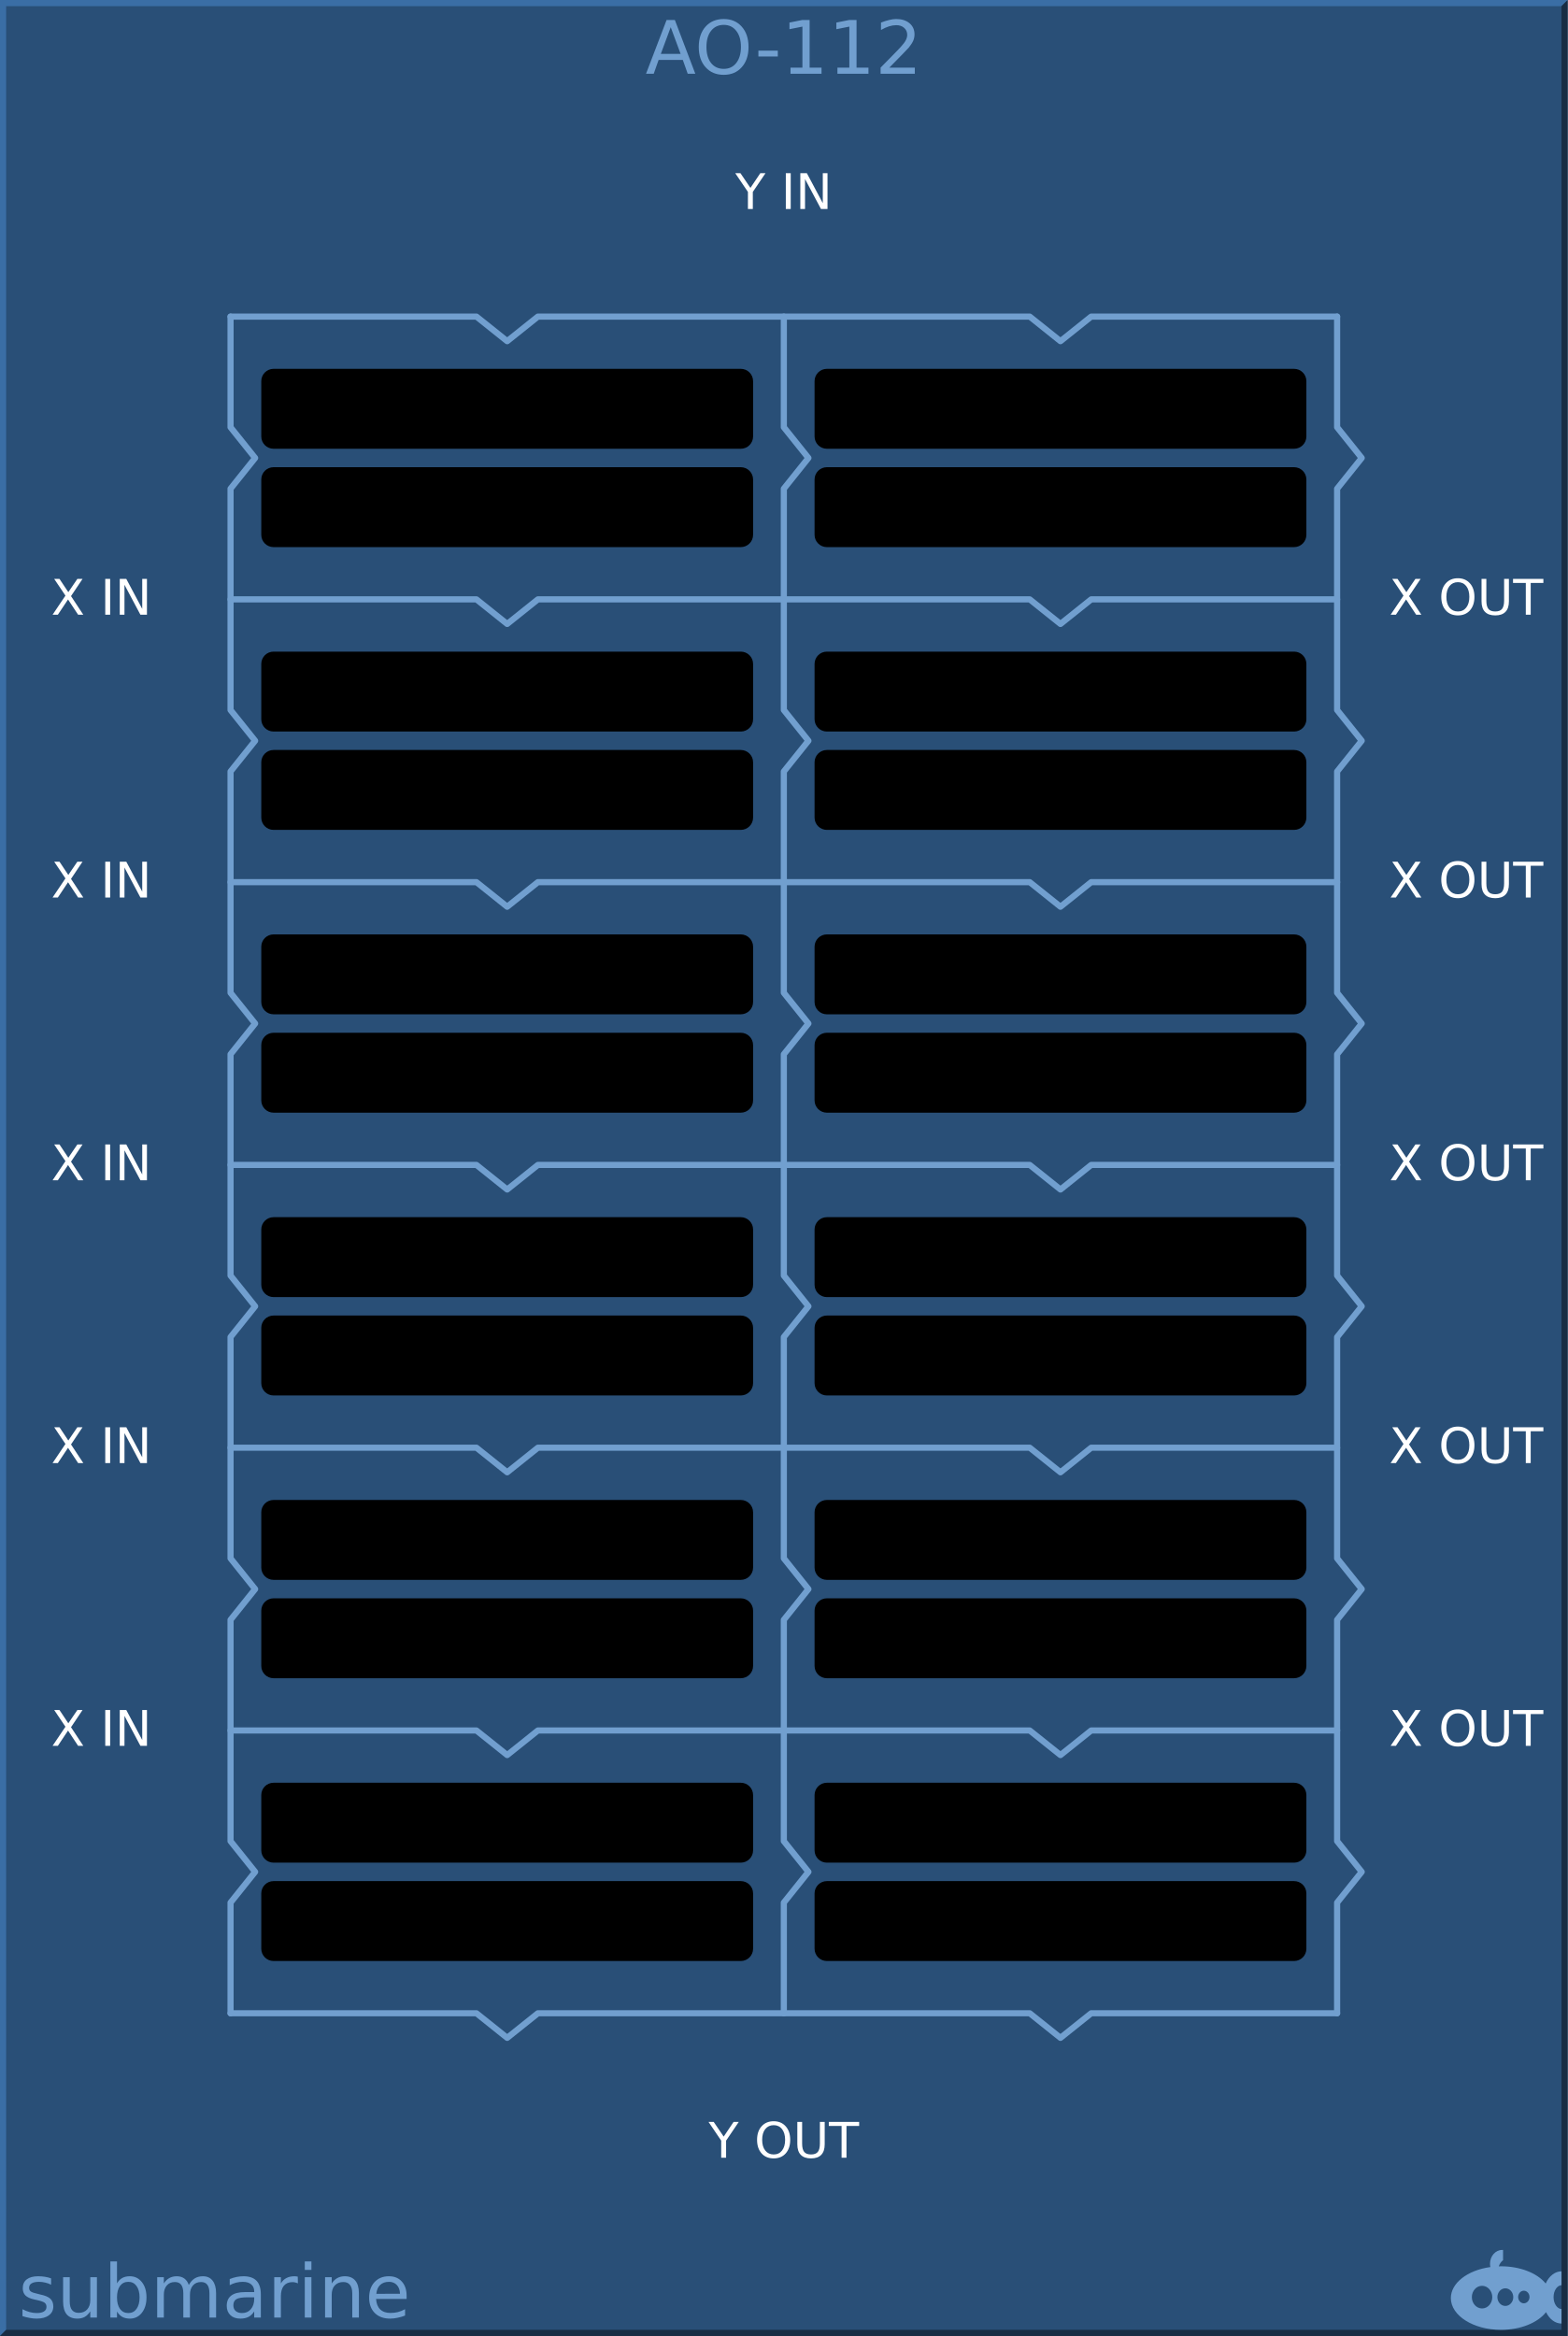
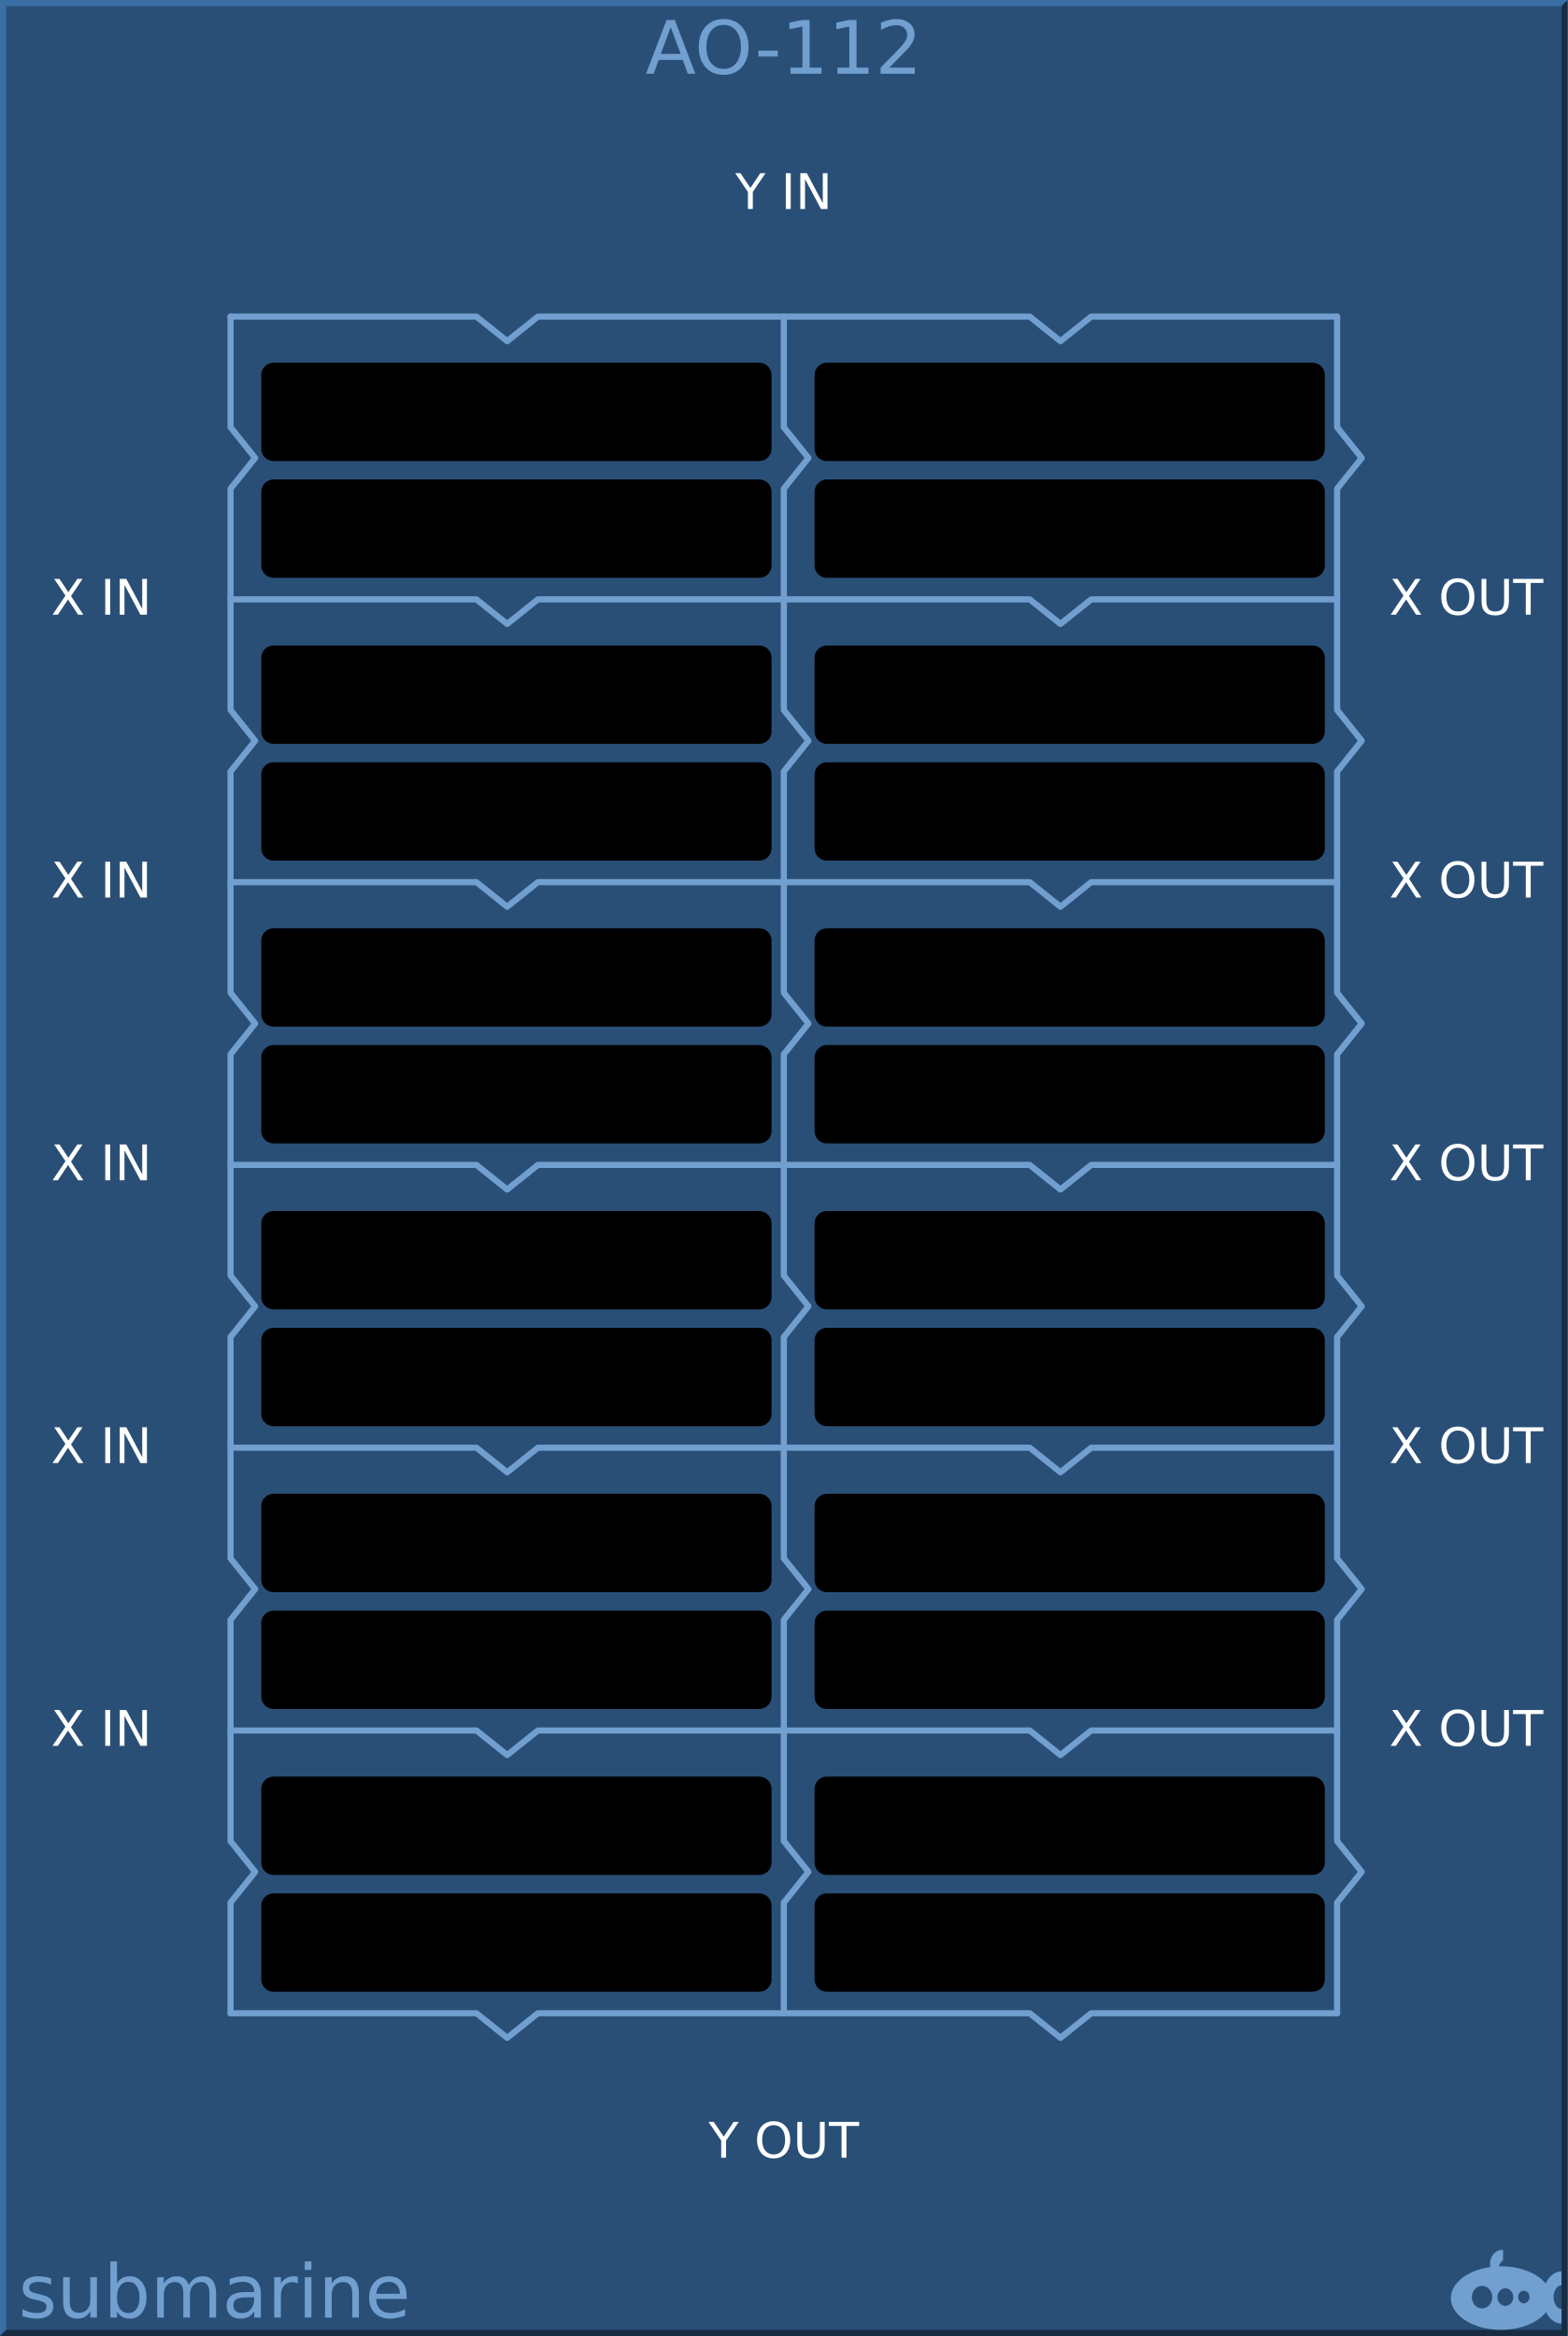
<svg xmlns="http://www.w3.org/2000/svg" width="255px" height="380px" version="1.1" id="svg4226">
  <g id="background">
    <rect x="0" y="0" width="255" height="380" style="fill:#294f77;stroke:none;" id="rect4255" />
    <path style="fill:#3a6ea5;fill-rule:nonzero;stroke:none" d="m 0 380 v -380 h 255 l -1 1 h -253 v 378 z" id="path4230" />
    <path style="fill:#182d44;fill-rule:nonzero;stroke:none" d="m 0 380 h 255 v -380 l -1 1 v 378 h -253 z" id="path4232" />
  </g>
  <g id="logo" fill="#719fcf" font-family="DejaVu Sans" font-size="12">
    <path d="m 244.354,366 a 1.985,2.252 0 0 0 -1.985,2.252 1.985,2.252 0 0 0 0.059,0.532 A 8.169,5.169 0 0 0 236,373.831 8.169,5.169 0 0 0 244.169,379 8.169,5.169 0 0 0 251.483,376.12 3.046,4.248 0 0 0 254,377.976 l 0,-2.358 a 1.338,1.945 0 0 1 -1.292,-1.942 1.338,1.945 0 0 1 1.292,-1.943 l 0,-2.254 a 3.046,4.248 0 0 0 -2.574,1.979 8.169,5.169 0 0 0 -7.257,-2.798 8.169,5.169 0 0 0 -0.373,0.012 1.754,2.047 0 0 1 0.696,-1.002 l 0,-1.666 A 1.985,2.252 0 0 0 244.354,366 Z m -3.277,5.835 a 1.662,1.843 0 0 1 1.662,1.843 1.662,1.843 0 0 1 -1.662,1.843 1.662,1.843 0 0 1 -1.661,-1.843 1.662,1.843 0 0 1 1.661,-1.843 z m 3.785,0.409 a 1.292,1.433 0 0 1 1.292,1.433 1.292,1.433 0 0 1 -1.292,1.433 1.292,1.433 0 0 1 -1.292,-1.433 1.292,1.433 0 0 1 1.292,-1.433 z m 3.009,0.389 a 0.923,1.024 0 0 1 0.923,1.024 0.923,1.024 0 0 1 -0.923,1.024 0.923,1.024 0 0 1 -0.923,-1.024 0.923,1.024 0 0 1 0.923,-1.024 z" id="path4136" />
    <text x="3" y="377" id="text4236">submarine</text>
    <text x="127.5" y="12" text-anchor="middle">AO-112</text>
  </g>
  <g id="group1" font-family="DejaVu Sans" font-size="8" stroke="#ffffff" stroke-width="1" stroke-linecap="round" stroke-linejoin="round" fill="none">
    <g stroke="#719fcf">
      <path d="m 37.5 51.5 h 40 l 5 4 l 5 -4 h 80 l 5 4 l 5 -4 h 40" />
      <path d="m 37.5 97.5 h 40 l 5 4 l 5 -4 h 80 l 5 4 l 5 -4 h 40" />
      <path d="m 37.5 143.5 h 40 l 5 4 l 5 -4 h 80 l 5 4 l 5 -4 h 40" />
      <path d="m 37.5 189.5 h 40 l 5 4 l 5 -4 h 80 l 5 4 l 5 -4 h 40" />
      <path d="m 37.5 235.5 h 40 l 5 4 l 5 -4 h 80 l 5 4 l 5 -4 h 40" />
      <path d="m 37.5 281.5 h 40 l 5 4 l 5 -4 h 80 l 5 4 l 5 -4 h 40" />
      <path d="m 37.5 327.5 h 40 l 5 4 l 5 -4 h 80 l 5 4 l 5 -4 h 40" />
      <path d="m 37.5 51.5 v 18 l 4 5 l -4 5 v 36 l 4 5 l -4 5 v 36 l 4 5 l -4 5 v 36 l 4 5 l -4 5 v 36 l 4 5 l -4 5 v 36 l 4 5 l -4 5 v 18" />
      <path d="m 127.5 51.5 v 18 l 4 5 l -4 5 v 36 l 4 5 l -4 5 v 36 l 4 5 l -4 5 v 36 l 4 5 l -4 5 v 36 l 4 5 l -4 5 v 36 l 4 5 l -4 5 v 18" />
      <path d="m 217.5 51.5 v 18 l 4 5 l -4 5 v 36 l 4 5 l -4 5 v 36 l 4 5 l -4 5 v 36 l 4 5 l -4 5 v 36 l 4 5 l -4 5 v 36 l 4 5 l -4 5 v 18" />
    </g>
    <g fill="#000000" stroke="none">
-       <rect x="42.5" y="60" width="80" height="13" rx="2" ry="2" />
-       <rect x="42.5" y="76" width="80" height="13" rx="2" ry="2" />
-       <rect x="42.5" y="106" width="80" height="13" rx="2" ry="2" />
-       <rect x="42.5" y="122" width="80" height="13" rx="2" ry="2" />
-       <rect x="42.5" y="152" width="80" height="13" rx="2" ry="2" />
-       <rect x="42.5" y="168" width="80" height="13" rx="2" ry="2" />
-       <rect x="42.5" y="198" width="80" height="13" rx="2" ry="2" />
-       <rect x="42.5" y="214" width="80" height="13" rx="2" ry="2" />
-       <rect x="42.5" y="244" width="80" height="13" rx="2" ry="2" />
-       <rect x="42.5" y="260" width="80" height="13" rx="2" ry="2" />
-       <rect x="42.5" y="290" width="80" height="13" rx="2" ry="2" />
-       <rect x="42.5" y="306" width="80" height="13" rx="2" ry="2" />
-       <rect x="132.5" y="60" width="80" height="13" rx="2" ry="2" />
-       <rect x="132.5" y="76" width="80" height="13" rx="2" ry="2" />
-       <rect x="132.5" y="106" width="80" height="13" rx="2" ry="2" />
-       <rect x="132.5" y="122" width="80" height="13" rx="2" ry="2" />
-       <rect x="132.5" y="152" width="80" height="13" rx="2" ry="2" />
-       <rect x="132.5" y="168" width="80" height="13" rx="2" ry="2" />
-       <rect x="132.5" y="198" width="80" height="13" rx="2" ry="2" />
-       <rect x="132.5" y="214" width="80" height="13" rx="2" ry="2" />
-       <rect x="132.5" y="244" width="80" height="13" rx="2" ry="2" />
-       <rect x="132.5" y="260" width="80" height="13" rx="2" ry="2" />
-       <rect x="132.5" y="290" width="80" height="13" rx="2" ry="2" />
-       <rect x="132.5" y="306" width="80" height="13" rx="2" ry="2" />
+       <rect x="42.5" y="59" width="83" height="16" rx="2" ry="2" />
+       <rect x="42.5" y="78" width="83" height="16" rx="2" ry="2" />
+       <rect x="42.5" y="105" width="83" height="16" rx="2" ry="2" />
+       <rect x="42.5" y="124" width="83" height="16" rx="2" ry="2" />
+       <rect x="42.5" y="151" width="83" height="16" rx="2" ry="2" />
+       <rect x="42.5" y="170" width="83" height="16" rx="2" ry="2" />
+       <rect x="42.5" y="197" width="83" height="16" rx="2" ry="2" />
+       <rect x="42.5" y="216" width="83" height="16" rx="2" ry="2" />
+       <rect x="42.5" y="243" width="83" height="16" rx="2" ry="2" />
+       <rect x="42.5" y="262" width="83" height="16" rx="2" ry="2" />
+       <rect x="42.5" y="289" width="83" height="16" rx="2" ry="2" />
+       <rect x="42.5" y="308" width="83" height="16" rx="2" ry="2" />
+       <rect x="132.5" y="59" width="83" height="16" rx="2" ry="2" />
+       <rect x="132.5" y="78" width="83" height="16" rx="2" ry="2" />
+       <rect x="132.5" y="105" width="83" height="16" rx="2" ry="2" />
+       <rect x="132.5" y="124" width="83" height="16" rx="2" ry="2" />
+       <rect x="132.5" y="151" width="83" height="16" rx="2" ry="2" />
+       <rect x="132.5" y="170" width="83" height="16" rx="2" ry="2" />
+       <rect x="132.5" y="197" width="83" height="16" rx="2" ry="2" />
+       <rect x="132.5" y="216" width="83" height="16" rx="2" ry="2" />
+       <rect x="132.5" y="243" width="83" height="16" rx="2" ry="2" />
+       <rect x="132.5" y="262" width="83" height="16" rx="2" ry="2" />
+       <rect x="132.5" y="289" width="83" height="16" rx="2" ry="2" />
+       <rect x="132.5" y="308" width="83" height="16" rx="2" ry="2" />
    </g>
    <g fill="#ffffff" stroke="none">
      <text x="16.5" y="100" text-anchor="middle">X IN</text>
      <text x="16.5" y="146" text-anchor="middle">X IN</text>
      <text x="16.5" y="192" text-anchor="middle">X IN</text>
      <text x="16.5" y="238" text-anchor="middle">X IN</text>
      <text x="16.5" y="284" text-anchor="middle">X IN</text>
      <text x="238.5" y="100" text-anchor="middle">X OUT</text>
      <text x="238.5" y="146" text-anchor="middle">X OUT</text>
      <text x="238.5" y="192" text-anchor="middle">X OUT</text>
      <text x="238.5" y="238" text-anchor="middle">X OUT</text>
      <text x="238.5" y="284" text-anchor="middle">X OUT</text>
      <text x="127.5" y="34" text-anchor="middle">Y IN</text>
      <text x="127.5" y="351" text-anchor="middle">Y OUT</text>
    </g>
  </g>
</svg>
